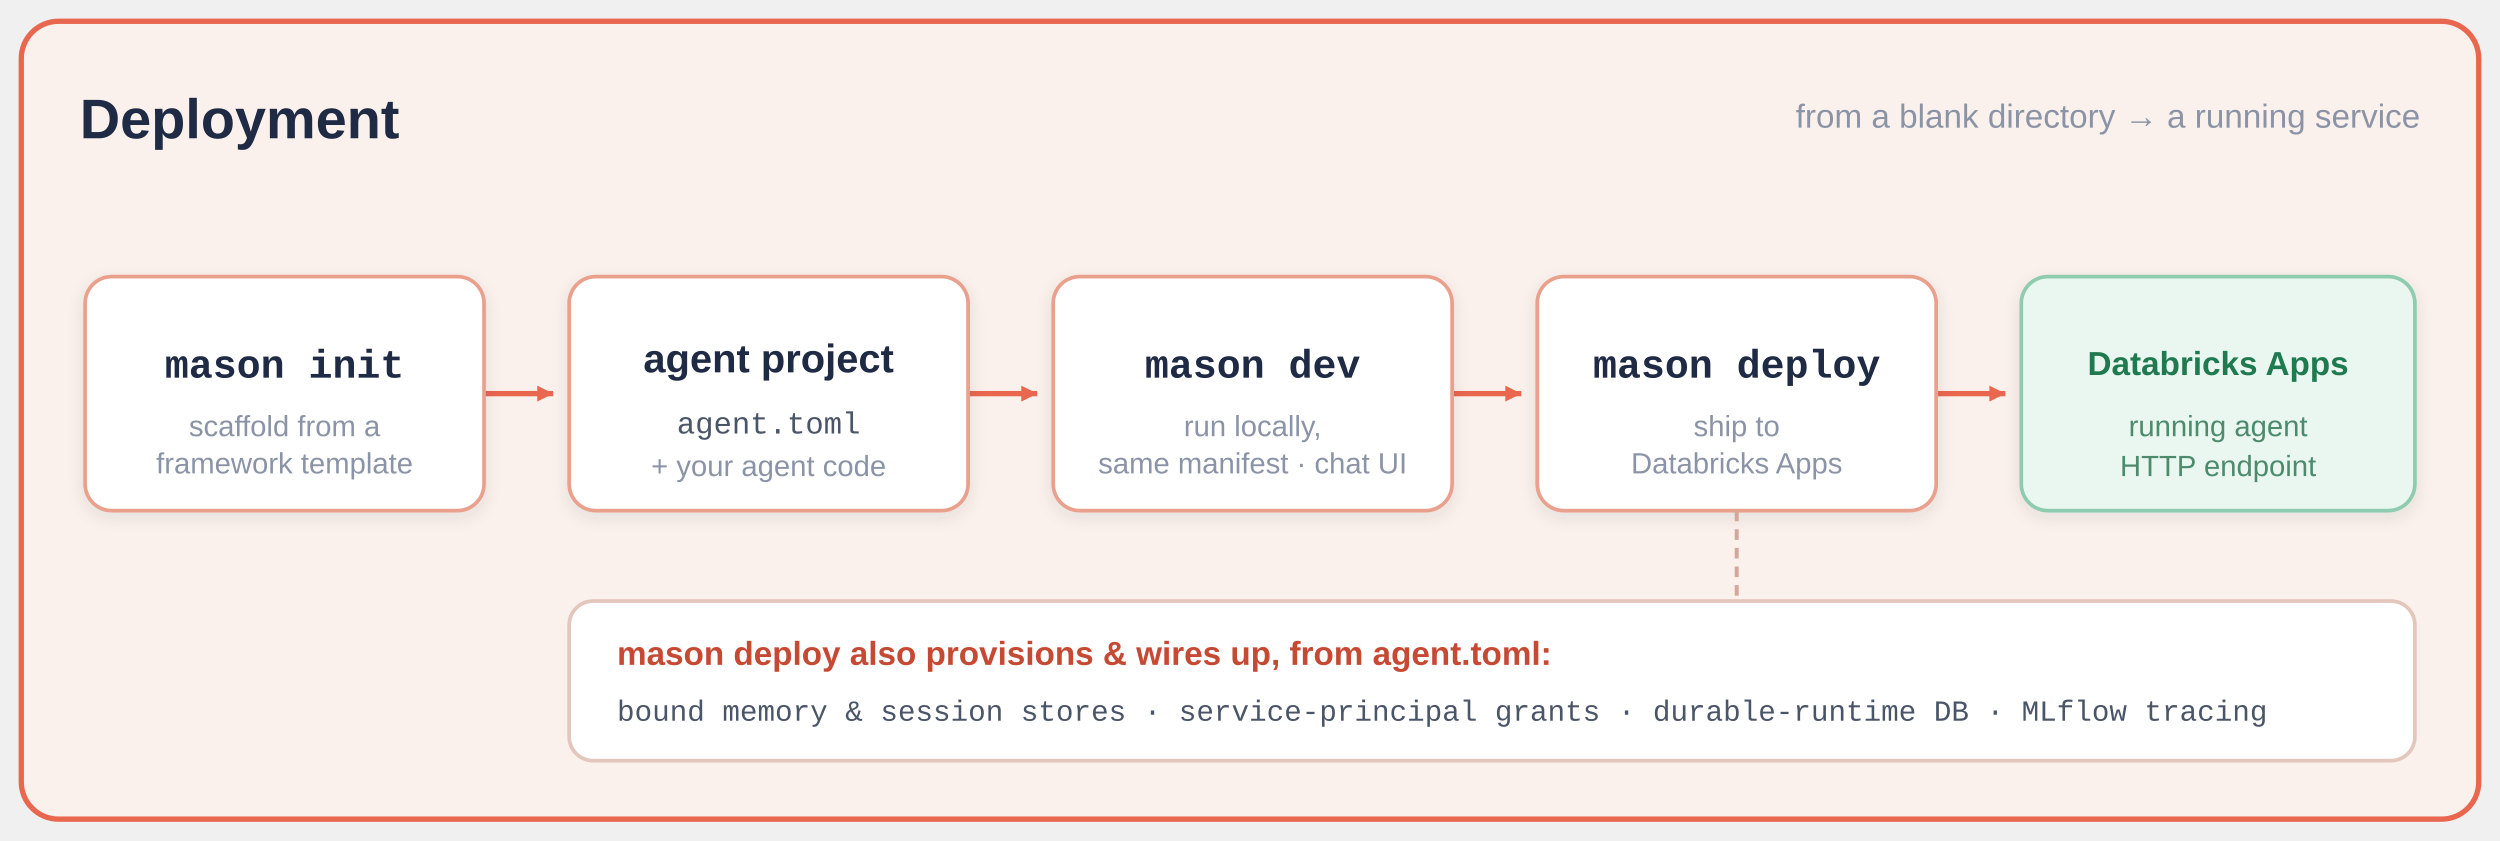
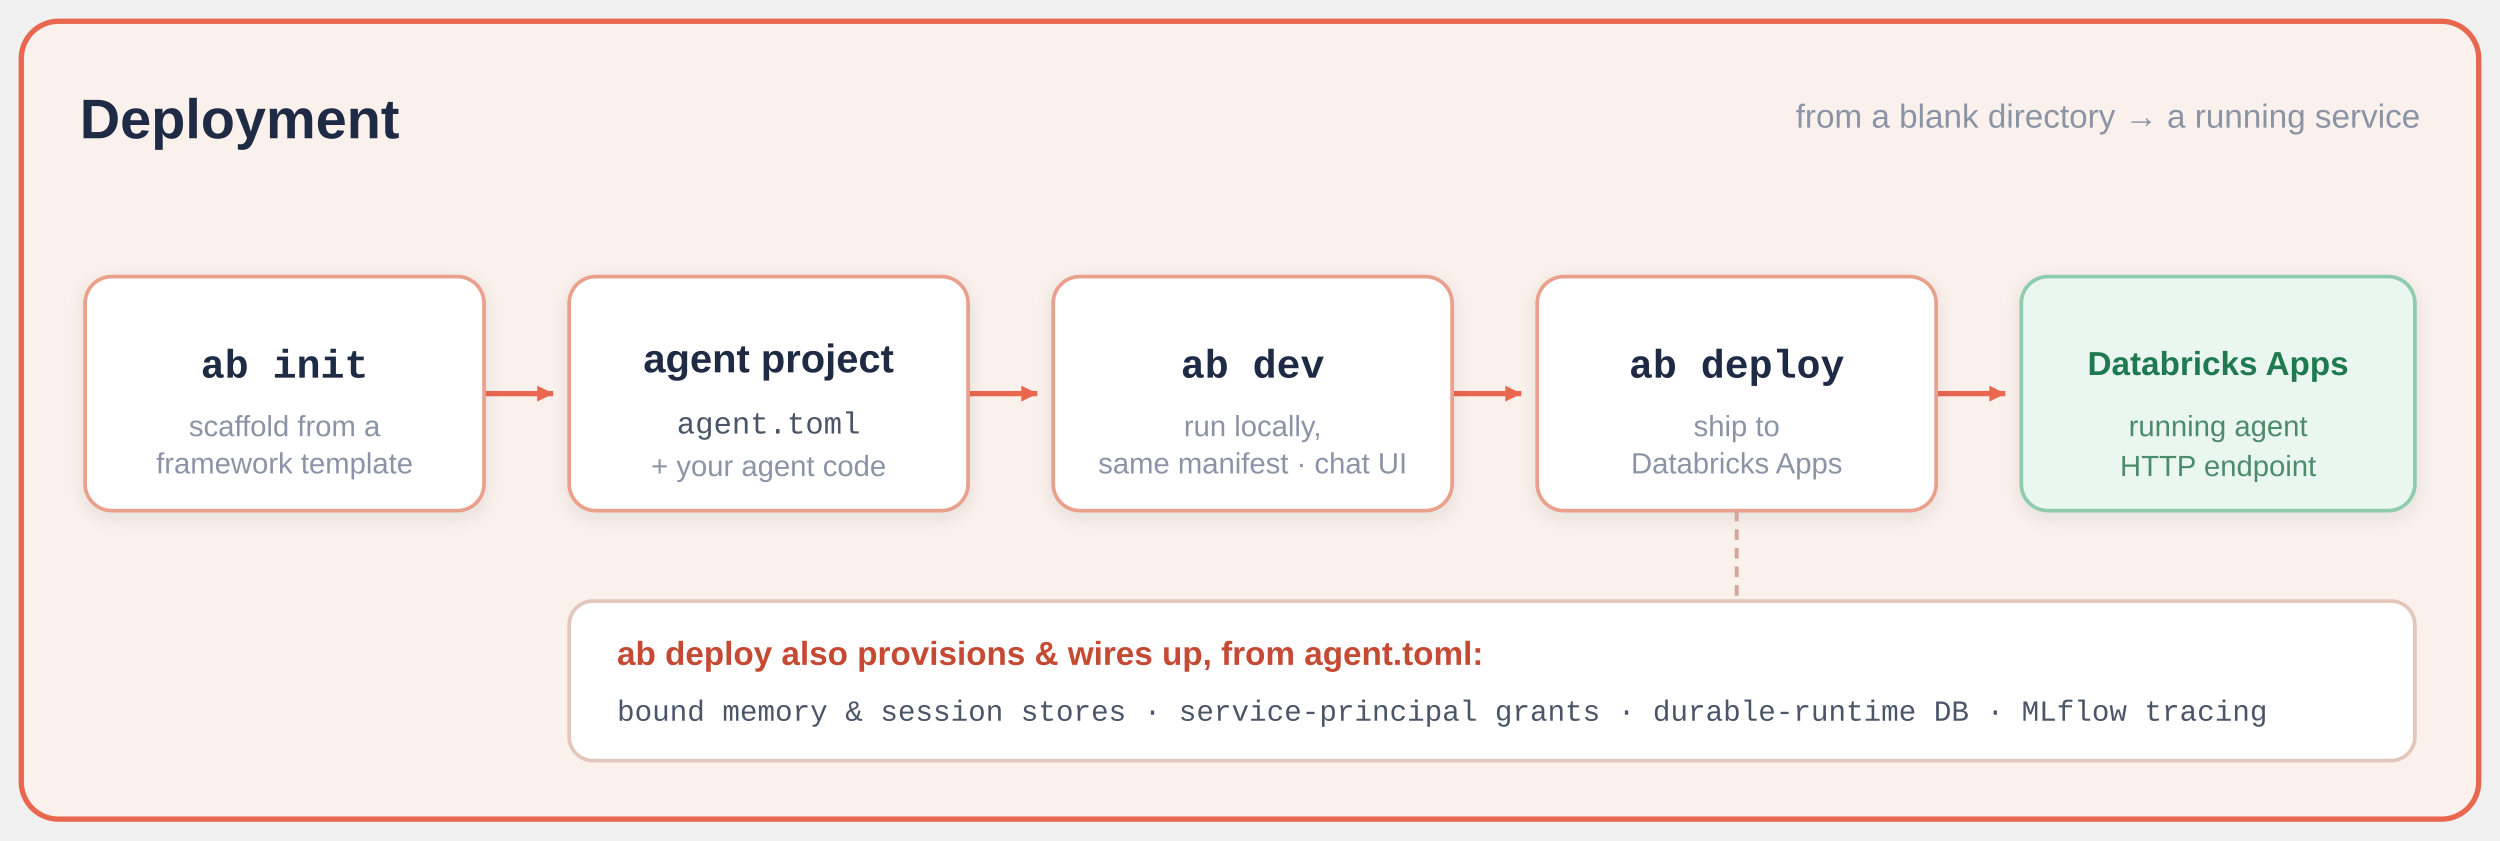
<svg xmlns="http://www.w3.org/2000/svg" width="940" height="316" viewBox="0 0 940 316" font-family="Liberation Sans, Arial, sans-serif">
  <defs>
    <filter id="soft" x="-20%" y="-20%" width="140%" height="140%">
      <feDropShadow dx="0" dy="2" stdDeviation="3" flood-color="#1F2A44" flood-opacity="0.10" />
    </filter>
    <marker id="arw" markerWidth="9" markerHeight="9" refX="6" refY="3" orient="auto" markerUnits="userSpaceOnUse">
      <path d="M0,0 L6,3 L0,6 Z" fill="#E9664F" />
    </marker>
  </defs>
  <rect x="8" y="8" width="924" height="300" rx="14" fill="#FBF1EC" stroke="#E9664F" stroke-width="2" />
  <text x="30" y="52" font-size="21" font-weight="bold" fill="#1F2A44">Deployment</text>
  <text x="910" y="48" font-size="12.5" text-anchor="end" fill="#8A94A6">from a blank directory → a running service</text>
  <line x1="182" y1="148" x2="208" y2="148" stroke="#E9664F" stroke-width="2" marker-end="url(#arw)" />
  <line x1="364" y1="148" x2="390" y2="148" stroke="#E9664F" stroke-width="2" marker-end="url(#arw)" />
  <line x1="546" y1="148" x2="572" y2="148" stroke="#E9664F" stroke-width="2" marker-end="url(#arw)" />
  <line x1="728" y1="148" x2="754" y2="148" stroke="#E9664F" stroke-width="2" marker-end="url(#arw)" />
  <rect x="32" y="104" width="150" height="88" rx="10" fill="#FFFFFF" stroke="#E9A08C" stroke-width="1.4" filter="url(#soft)" />
-   <text x="107" y="142" text-anchor="middle" font-size="15" font-weight="bold" font-family="Liberation Mono, monospace" fill="#1F2A44">mason init</text>
+   <text x="107" y="142" text-anchor="middle" font-size="15" font-weight="bold" font-family="Liberation Mono, monospace" fill="#1F2A44">ab init</text>
  <text x="107" y="164" text-anchor="middle" font-size="11" fill="#8A94A6">scaffold from a</text>
  <text x="107" y="178" text-anchor="middle" font-size="11" fill="#8A94A6">framework template</text>
  <rect x="214" y="104" width="150" height="88" rx="10" fill="#FFFFFF" stroke="#E9A08C" stroke-width="1.4" filter="url(#soft)" />
  <text x="289" y="140" text-anchor="middle" font-size="15" font-weight="bold" fill="#1F2A44">agent project</text>
  <text x="289" y="163" text-anchor="middle" font-size="11.5" font-family="Liberation Mono, monospace" fill="#4A5568">agent.toml</text>
  <text x="289" y="179" text-anchor="middle" font-size="11" fill="#8A94A6">+ your agent code</text>
  <rect x="396" y="104" width="150" height="88" rx="10" fill="#FFFFFF" stroke="#E9A08C" stroke-width="1.4" filter="url(#soft)" />
-   <text x="471" y="142" text-anchor="middle" font-size="15" font-weight="bold" font-family="Liberation Mono, monospace" fill="#1F2A44">mason dev</text>
+   <text x="471" y="142" text-anchor="middle" font-size="15" font-weight="bold" font-family="Liberation Mono, monospace" fill="#1F2A44">ab dev</text>
  <text x="471" y="164" text-anchor="middle" font-size="11" fill="#8A94A6">run locally,</text>
  <text x="471" y="178" text-anchor="middle" font-size="11" fill="#8A94A6">same manifest · chat UI</text>
  <rect x="578" y="104" width="150" height="88" rx="10" fill="#FFFFFF" stroke="#E9A08C" stroke-width="1.4" filter="url(#soft)" />
-   <text x="653" y="142" text-anchor="middle" font-size="15" font-weight="bold" font-family="Liberation Mono, monospace" fill="#1F2A44">mason deploy</text>
+   <text x="653" y="142" text-anchor="middle" font-size="15" font-weight="bold" font-family="Liberation Mono, monospace" fill="#1F2A44">ab deploy</text>
  <text x="653" y="164" text-anchor="middle" font-size="11" fill="#8A94A6">ship to</text>
  <text x="653" y="178" text-anchor="middle" font-size="11" fill="#8A94A6">Databricks Apps</text>
  <rect x="760" y="104" width="148" height="88" rx="10" fill="#EAF6F0" stroke="#8FCBAE" stroke-width="1.4" filter="url(#soft)" />
  <text x="834" y="141" text-anchor="middle" font-size="12.5" font-weight="bold" fill="#1F7A50">Databricks Apps</text>
  <text x="834" y="164" text-anchor="middle" font-size="11" fill="#4C8B6B">running agent</text>
  <text x="834" y="179" text-anchor="middle" font-size="11" fill="#4C8B6B">HTTP endpoint</text>
  <line x1="653" y1="192" x2="653" y2="226" stroke="#D3A79A" stroke-width="1.5" stroke-dasharray="4 3" />
  <rect x="214" y="226" width="694" height="60" rx="9" fill="#FFFFFF" stroke="#E3C6BC" stroke-width="1.4" />
-   <text x="232" y="250" font-size="12.5" font-weight="bold" fill="#C64A33">mason deploy also provisions &amp; wires up, from agent.toml:</text>
+   <text x="232" y="250" font-size="12.5" font-weight="bold" fill="#C64A33">ab deploy also provisions &amp; wires up, from agent.toml:</text>
  <text x="232" y="271" font-size="11" font-family="Liberation Mono, monospace" fill="#4A5568">bound memory &amp; session stores · service-principal grants · durable-runtime DB · MLflow tracing</text>
</svg>
